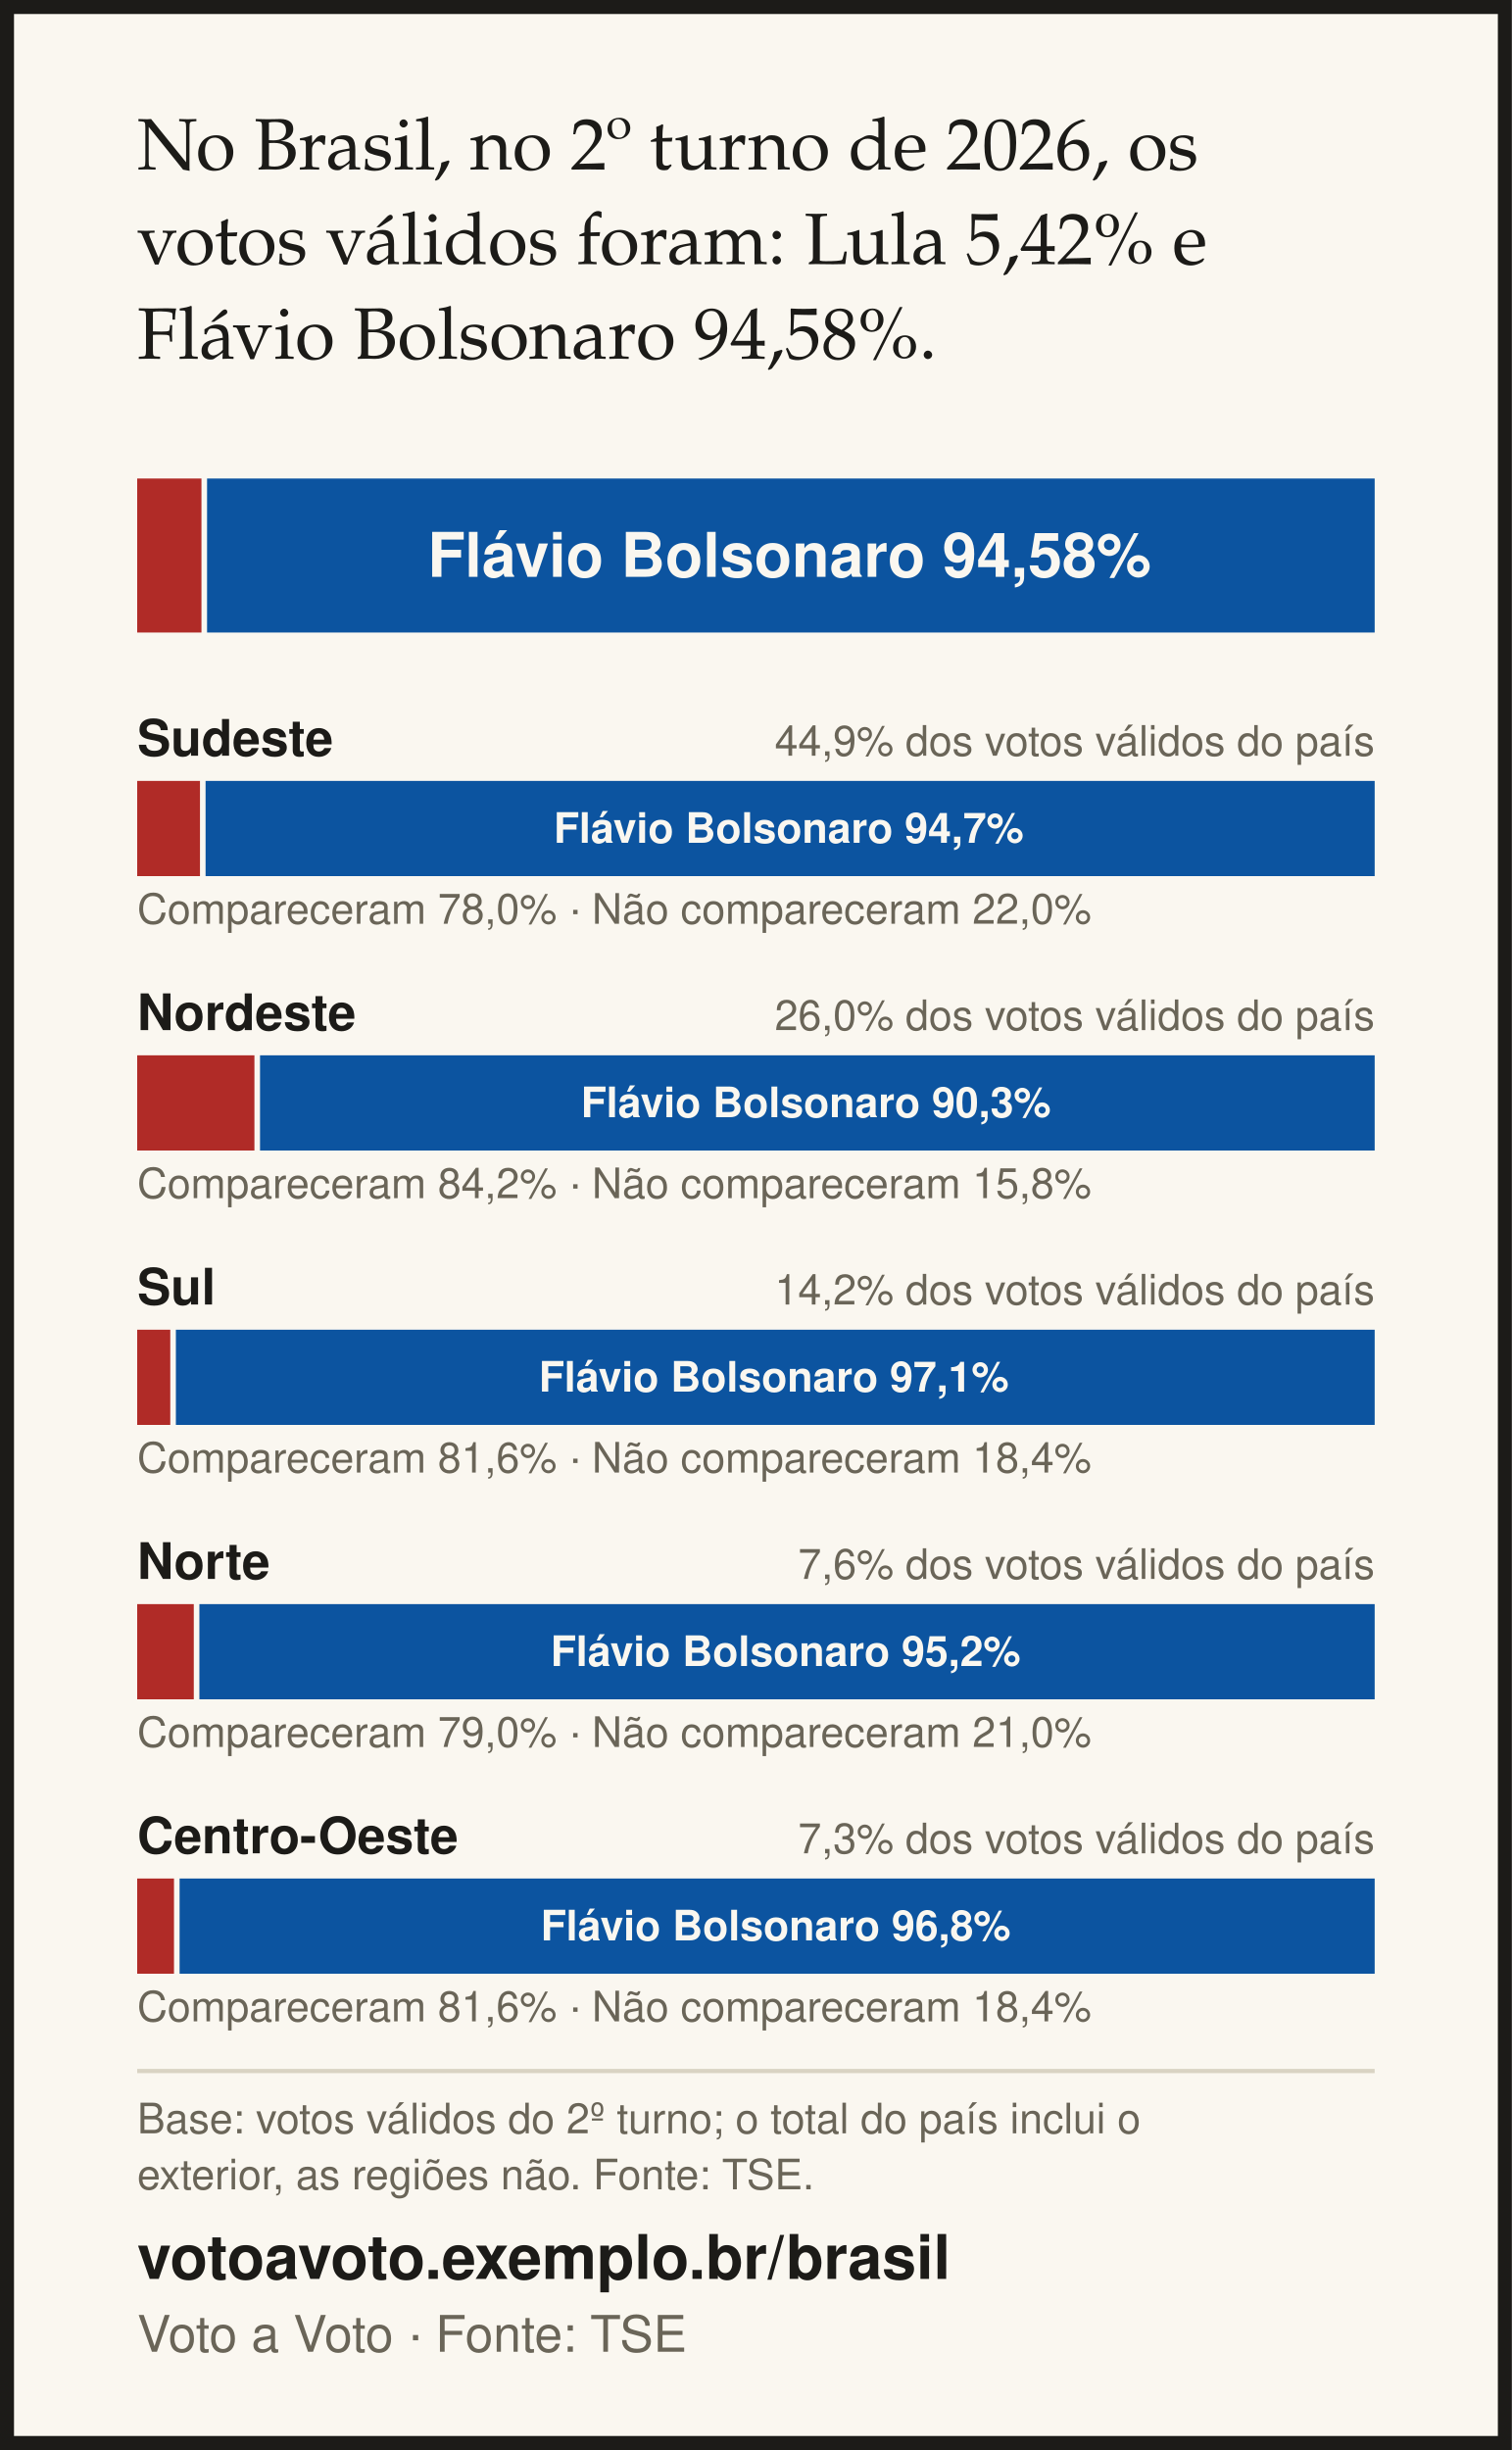
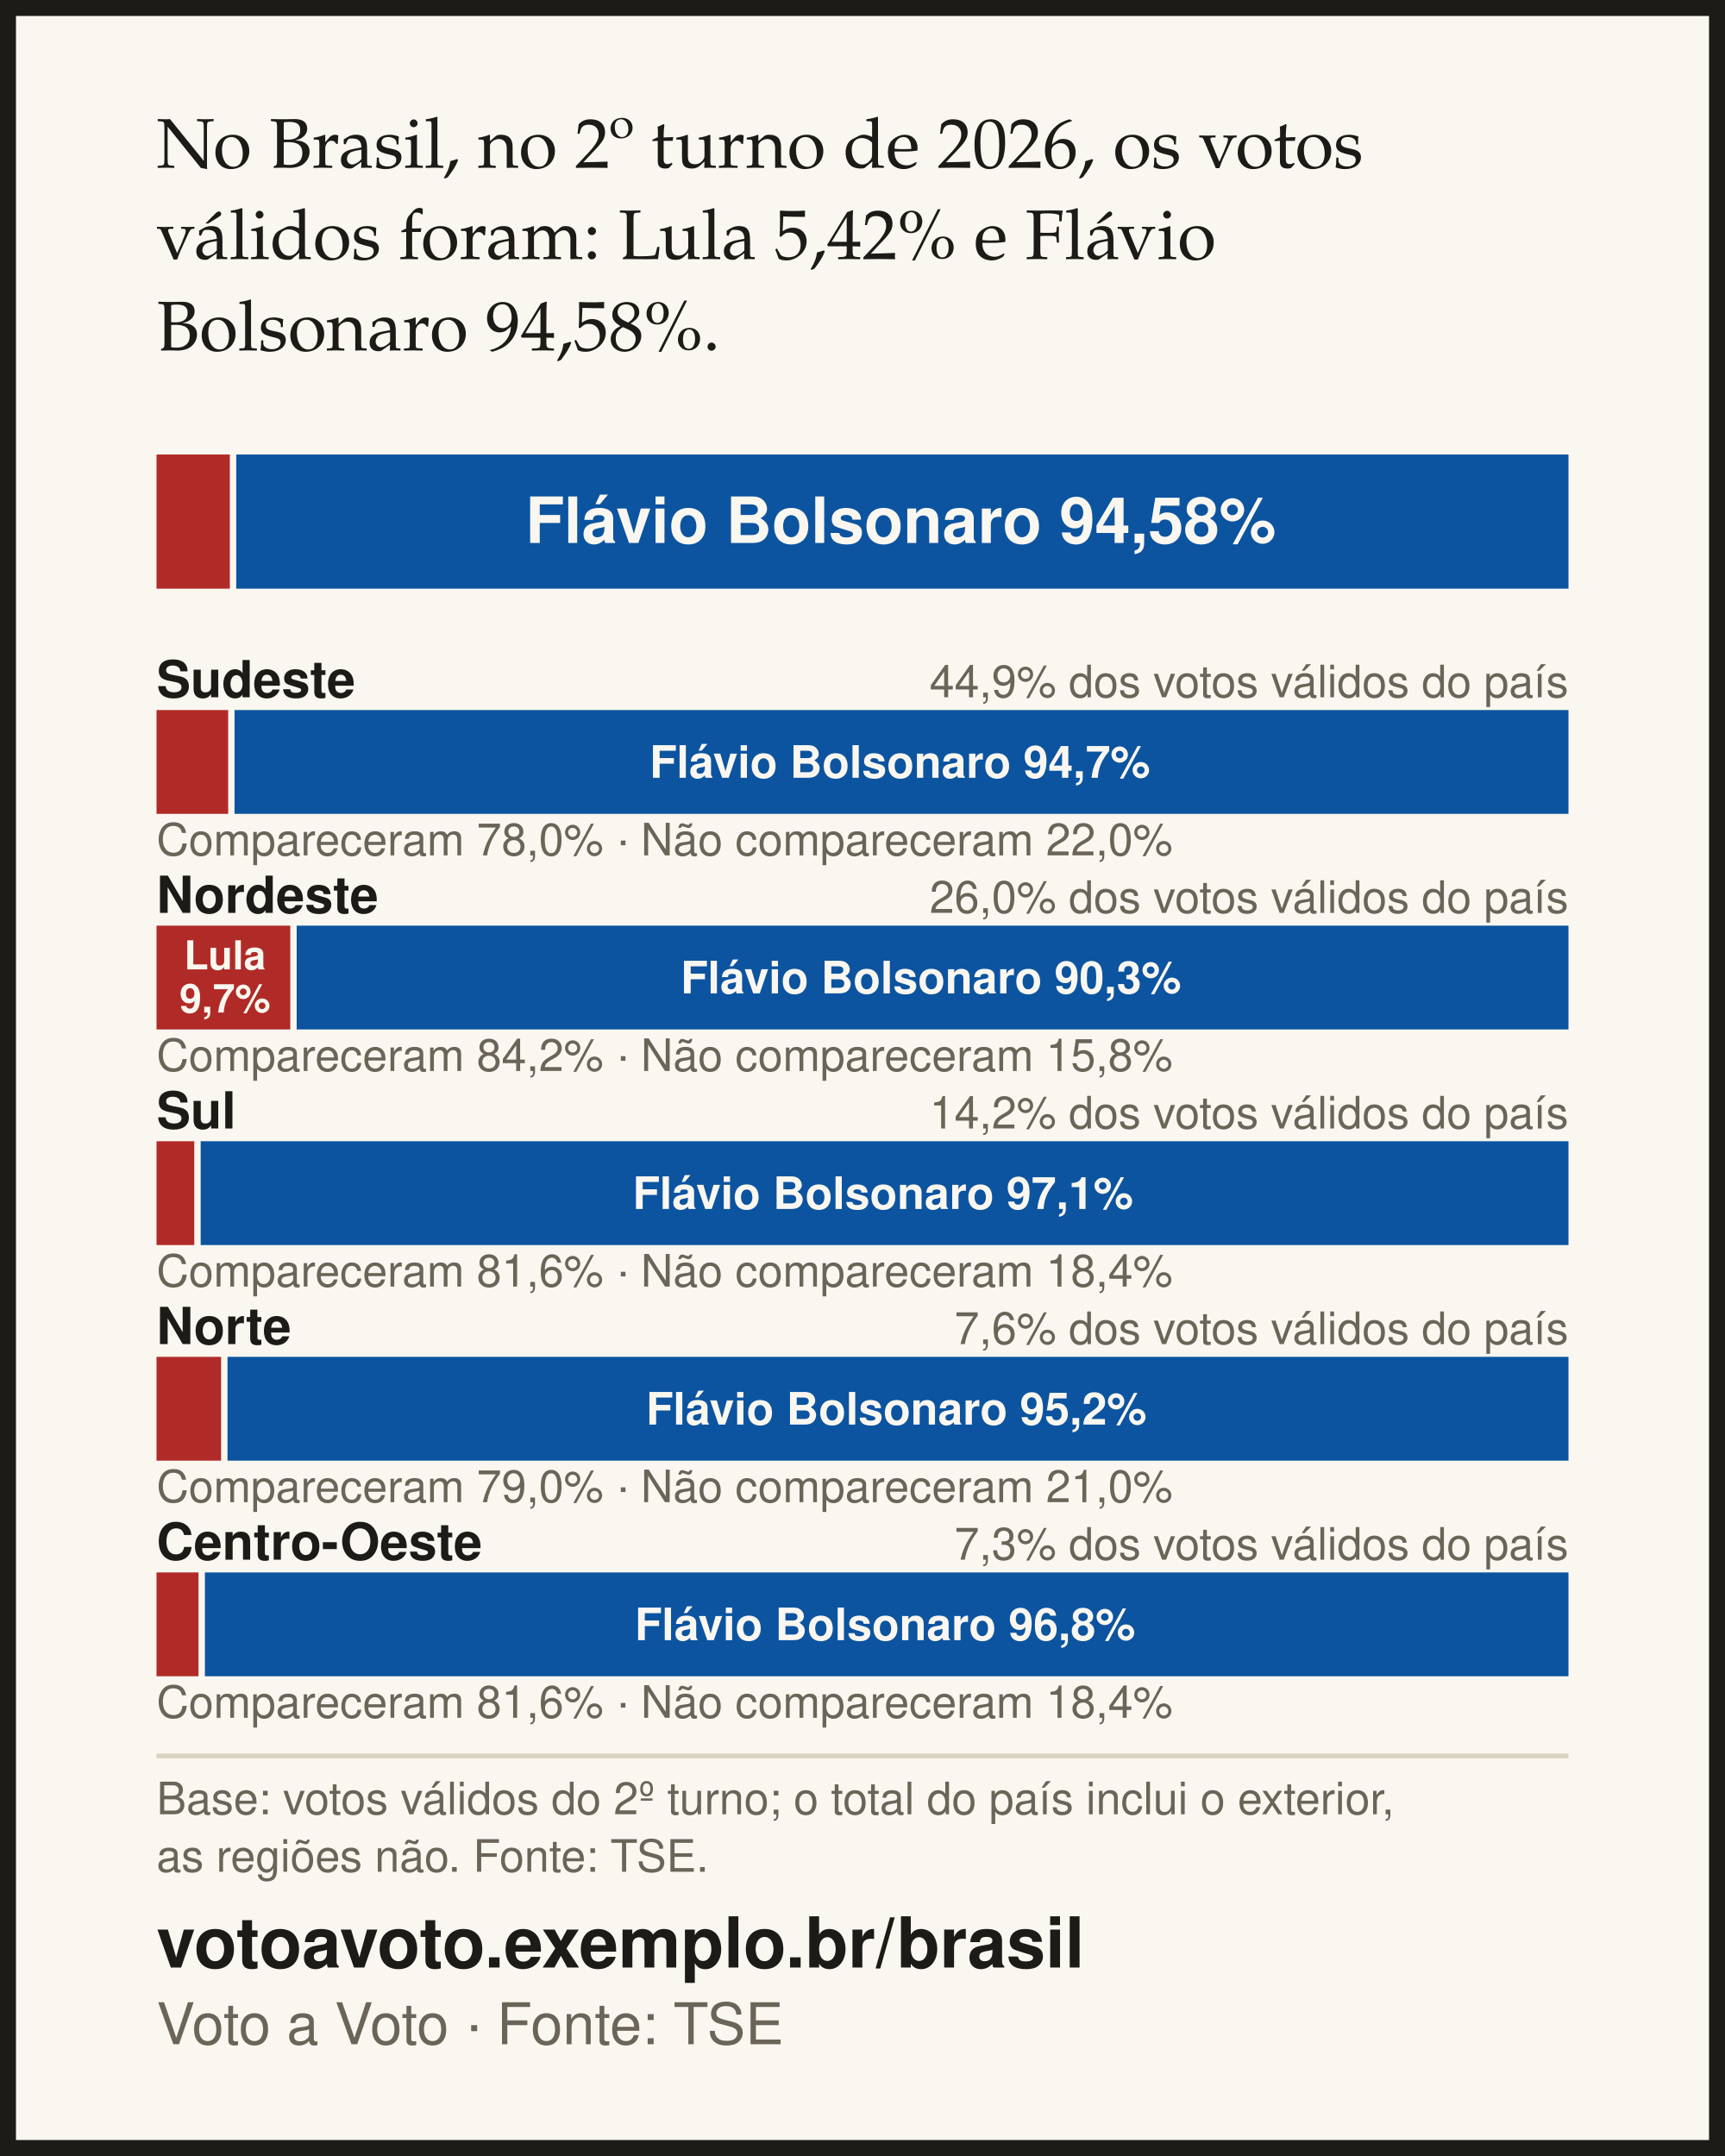
- <svg xmlns="http://www.w3.org/2000/svg" width="1080" height="1750" viewBox="0 0 1080 1750" role="img">
-   <rect x="0" y="0" width="1080" height="1750" fill="#faf7f0" />
-   <rect x="5" y="5" width="1070" height="1740" fill="none" stroke="#1c1b18" stroke-width="10" />
-   <text x="98" y="121" font-family="'Iowan Old Style', 'Palatino Linotype', Palatino, Georgia, serif" font-size="52" fill="#1c1b18">No Brasil, no 2º turno de 2026, os</text>
-   <text x="98" y="188.6" font-family="'Iowan Old Style', 'Palatino Linotype', Palatino, Georgia, serif" font-size="52" fill="#1c1b18">votos válidos foram: Lula 5,42% e</text>
-   <text x="98" y="256.2" font-family="'Iowan Old Style', 'Palatino Linotype', Palatino, Georgia, serif" font-size="52" fill="#1c1b18">Flávio Bolsonaro 94,58%.</text>
-   <rect x="98" y="341.8" width="45.913" height="110" fill="#b02b27" />
-   <rect x="147.913" y="341.8" width="834.087" height="110" fill="#0c54a0" />
-   <text x="563.956" y="412" font-family="'Helvetica Neue', Helvetica, Arial, sans-serif" font-size="44" font-weight="700" fill="#faf7f0" text-anchor="middle">Flávio Bolsonaro 94,58%</text>
-   <text x="98" y="539.8" font-family="'Helvetica Neue', Helvetica, Arial, sans-serif" font-size="36" font-weight="700" fill="#1c1b18">Sudeste</text>
-   <text x="982" y="539.8" font-family="'Helvetica Neue', Helvetica, Arial, sans-serif" font-size="30" fill="#6a6558" text-anchor="end">44,9% dos votos válidos do país</text>
-   <rect x="98" y="557.8" width="44.852" height="68" fill="#b02b27" />
-   <rect x="146.852" y="557.8" width="835.148" height="68" fill="#0c54a0" />
-   <text x="563.426" y="602" font-family="'Helvetica Neue', Helvetica, Arial, sans-serif" font-size="30" font-weight="700" fill="#faf7f0" text-anchor="middle">Flávio Bolsonaro 94,7%</text>
-   <text x="98" y="659.8" font-family="'Helvetica Neue', Helvetica, Arial, sans-serif" font-size="30" fill="#6a6558">Compareceram 78,0% · Não compareceram 22,0%</text>
-   <text x="98" y="735.8" font-family="'Helvetica Neue', Helvetica, Arial, sans-serif" font-size="36" font-weight="700" fill="#1c1b18">Nordeste</text>
-   <text x="982" y="735.8" font-family="'Helvetica Neue', Helvetica, Arial, sans-serif" font-size="30" fill="#6a6558" text-anchor="end">26,0% dos votos válidos do país</text>
-   <rect x="98" y="753.8" width="83.748" height="68" fill="#b02b27" />
-   <rect x="185.748" y="753.8" width="796.252" height="68" fill="#0c54a0" />
-   <text x="582.874" y="798" font-family="'Helvetica Neue', Helvetica, Arial, sans-serif" font-size="30" font-weight="700" fill="#faf7f0" text-anchor="middle">Flávio Bolsonaro 90,3%</text>
-   <text x="98" y="855.8" font-family="'Helvetica Neue', Helvetica, Arial, sans-serif" font-size="30" fill="#6a6558">Compareceram 84,2% · Não compareceram 15,8%</text>
-   <text x="98" y="931.8" font-family="'Helvetica Neue', Helvetica, Arial, sans-serif" font-size="36" font-weight="700" fill="#1c1b18">Sul</text>
-   <text x="982" y="931.8" font-family="'Helvetica Neue', Helvetica, Arial, sans-serif" font-size="30" fill="#6a6558" text-anchor="end">14,2% dos votos válidos do país</text>
-   <rect x="98" y="949.8" width="23.636" height="68" fill="#b02b27" />
-   <rect x="125.636" y="949.8" width="856.364" height="68" fill="#0c54a0" />
-   <text x="552.818" y="994" font-family="'Helvetica Neue', Helvetica, Arial, sans-serif" font-size="30" font-weight="700" fill="#faf7f0" text-anchor="middle">Flávio Bolsonaro 97,1%</text>
-   <text x="98" y="1051.8" font-family="'Helvetica Neue', Helvetica, Arial, sans-serif" font-size="30" fill="#6a6558">Compareceram 81,6% · Não compareceram 18,4%</text>
-   <text x="98" y="1127.8" font-family="'Helvetica Neue', Helvetica, Arial, sans-serif" font-size="36" font-weight="700" fill="#1c1b18">Norte</text>
-   <text x="982" y="1127.8" font-family="'Helvetica Neue', Helvetica, Arial, sans-serif" font-size="30" fill="#6a6558" text-anchor="end">7,6% dos votos válidos do país</text>
-   <rect x="98" y="1145.8" width="40.432" height="68" fill="#b02b27" />
-   <rect x="142.432" y="1145.8" width="839.568" height="68" fill="#0c54a0" />
-   <text x="561.216" y="1190" font-family="'Helvetica Neue', Helvetica, Arial, sans-serif" font-size="30" font-weight="700" fill="#faf7f0" text-anchor="middle">Flávio Bolsonaro 95,2%</text>
-   <text x="98" y="1247.8" font-family="'Helvetica Neue', Helvetica, Arial, sans-serif" font-size="30" fill="#6a6558">Compareceram 79,0% · Não compareceram 21,0%</text>
-   <text x="98" y="1323.8" font-family="'Helvetica Neue', Helvetica, Arial, sans-serif" font-size="36" font-weight="700" fill="#1c1b18">Centro-Oeste</text>
-   <text x="982" y="1323.8" font-family="'Helvetica Neue', Helvetica, Arial, sans-serif" font-size="30" fill="#6a6558" text-anchor="end">7,3% dos votos válidos do país</text>
-   <rect x="98" y="1341.8" width="26.288" height="68" fill="#b02b27" />
-   <rect x="128.288" y="1341.8" width="853.712" height="68" fill="#0c54a0" />
-   <text x="554.144" y="1386" font-family="'Helvetica Neue', Helvetica, Arial, sans-serif" font-size="30" font-weight="700" fill="#faf7f0" text-anchor="middle">Flávio Bolsonaro 96,8%</text>
-   <text x="98" y="1443.8" font-family="'Helvetica Neue', Helvetica, Arial, sans-serif" font-size="30" fill="#6a6558">Compareceram 81,6% · Não compareceram 18,4%</text>
-   <rect x="98" y="1477.8" width="884" height="3" fill="#d9d3c3" />
-   <text x="98" y="1523.8" font-family="'Helvetica Neue', Helvetica, Arial, sans-serif" font-size="30" fill="#6a6558">Base: votos válidos do 2º turno; o total do país inclui o</text>
-   <text x="98" y="1563.8" font-family="'Helvetica Neue', Helvetica, Arial, sans-serif" font-size="30" fill="#6a6558">exterior, as regiões não. Fonte: TSE.</text>
-   <text x="98" y="1627.8" font-family="'Helvetica Neue', Helvetica, Arial, sans-serif" font-size="44" font-weight="600" fill="#1c1b18">votoavoto.exemplo.br/brasil</text>
-   <text x="98" y="1679.8" font-family="'Helvetica Neue', Helvetica, Arial, sans-serif" font-size="36" fill="#6a6558">Voto a Voto · Fonte: TSE</text>
+ <svg xmlns="http://www.w3.org/2000/svg" width="1080" height="1350" viewBox="0 0 1080 1350" role="img">
+   <rect x="0" y="0" width="1080" height="1350" fill="#faf7f0" />
+   <rect x="5" y="5" width="1070" height="1340" fill="none" stroke="#1c1b18" stroke-width="10" />
+   <text x="98" y="105" font-family="'Iowan Old Style', 'Palatino Linotype', Palatino, Georgia, serif" font-size="44" fill="#1c1b18">No Brasil, no 2º turno de 2026, os votos</text>
+   <text x="98" y="162.2" font-family="'Iowan Old Style', 'Palatino Linotype', Palatino, Georgia, serif" font-size="44" fill="#1c1b18">válidos foram: Lula 5,42% e Flávio</text>
+   <text x="98" y="219.4" font-family="'Iowan Old Style', 'Palatino Linotype', Palatino, Georgia, serif" font-size="44" fill="#1c1b18">Bolsonaro 94,58%.</text>
+   <rect x="98" y="284.6" width="45.913" height="84" fill="#b02b27" />
+   <rect x="147.913" y="284.6" width="834.087" height="84" fill="#0c54a0" />
+   <text x="563.956" y="340" font-family="'Helvetica Neue', Helvetica, Arial, sans-serif" font-size="40" font-weight="700" fill="#faf7f0" text-anchor="middle">Flávio Bolsonaro 94,58%</text>
+   <text x="98" y="436.6" font-family="'Helvetica Neue', Helvetica, Arial, sans-serif" font-size="32" font-weight="700" fill="#1c1b18">Sudeste</text>
+   <text x="982" y="436.6" font-family="'Helvetica Neue', Helvetica, Arial, sans-serif" font-size="28" fill="#6a6558" text-anchor="end">44,9% dos votos válidos do país</text>
+   <rect x="98" y="444.6" width="44.852" height="65" fill="#b02b27" />
+   <rect x="146.852" y="444.6" width="835.148" height="65" fill="#0c54a0" />
+   <text x="563.426" y="487" font-family="'Helvetica Neue', Helvetica, Arial, sans-serif" font-size="28" font-weight="700" fill="#faf7f0" text-anchor="middle">Flávio Bolsonaro 94,7%</text>
+   <text x="98" y="535.6" font-family="'Helvetica Neue', Helvetica, Arial, sans-serif" font-size="28" fill="#6a6558">Compareceram 78,0% · Não compareceram 22,0%</text>
+   <text x="98" y="571.6" font-family="'Helvetica Neue', Helvetica, Arial, sans-serif" font-size="32" font-weight="700" fill="#1c1b18">Nordeste</text>
+   <text x="982" y="571.6" font-family="'Helvetica Neue', Helvetica, Arial, sans-serif" font-size="28" fill="#6a6558" text-anchor="end">26,0% dos votos válidos do país</text>
+   <rect x="98" y="579.6" width="83.748" height="65" fill="#b02b27" />
+   <text x="140.874" y="607" font-family="'Helvetica Neue', Helvetica, Arial, sans-serif" font-size="25" font-weight="700" fill="#faf7f0" text-anchor="middle">Lula</text>
+   <text x="140.874" y="634" font-family="'Helvetica Neue', Helvetica, Arial, sans-serif" font-size="25" font-weight="700" fill="#faf7f0" text-anchor="middle">9,7%</text>
+   <rect x="185.748" y="579.6" width="796.252" height="65" fill="#0c54a0" />
+   <text x="582.874" y="622" font-family="'Helvetica Neue', Helvetica, Arial, sans-serif" font-size="28" font-weight="700" fill="#faf7f0" text-anchor="middle">Flávio Bolsonaro 90,3%</text>
+   <text x="98" y="670.6" font-family="'Helvetica Neue', Helvetica, Arial, sans-serif" font-size="28" fill="#6a6558">Compareceram 84,2% · Não compareceram 15,8%</text>
+   <text x="98" y="706.6" font-family="'Helvetica Neue', Helvetica, Arial, sans-serif" font-size="32" font-weight="700" fill="#1c1b18">Sul</text>
+   <text x="982" y="706.6" font-family="'Helvetica Neue', Helvetica, Arial, sans-serif" font-size="28" fill="#6a6558" text-anchor="end">14,2% dos votos válidos do país</text>
+   <rect x="98" y="714.6" width="23.636" height="65" fill="#b02b27" />
+   <rect x="125.636" y="714.6" width="856.364" height="65" fill="#0c54a0" />
+   <text x="552.818" y="757" font-family="'Helvetica Neue', Helvetica, Arial, sans-serif" font-size="28" font-weight="700" fill="#faf7f0" text-anchor="middle">Flávio Bolsonaro 97,1%</text>
+   <text x="98" y="805.6" font-family="'Helvetica Neue', Helvetica, Arial, sans-serif" font-size="28" fill="#6a6558">Compareceram 81,6% · Não compareceram 18,4%</text>
+   <text x="98" y="841.6" font-family="'Helvetica Neue', Helvetica, Arial, sans-serif" font-size="32" font-weight="700" fill="#1c1b18">Norte</text>
+   <text x="982" y="841.6" font-family="'Helvetica Neue', Helvetica, Arial, sans-serif" font-size="28" fill="#6a6558" text-anchor="end">7,6% dos votos válidos do país</text>
+   <rect x="98" y="849.6" width="40.432" height="65" fill="#b02b27" />
+   <rect x="142.432" y="849.6" width="839.568" height="65" fill="#0c54a0" />
+   <text x="561.216" y="892" font-family="'Helvetica Neue', Helvetica, Arial, sans-serif" font-size="28" font-weight="700" fill="#faf7f0" text-anchor="middle">Flávio Bolsonaro 95,2%</text>
+   <text x="98" y="940.6" font-family="'Helvetica Neue', Helvetica, Arial, sans-serif" font-size="28" fill="#6a6558">Compareceram 79,0% · Não compareceram 21,0%</text>
+   <text x="98" y="976.6" font-family="'Helvetica Neue', Helvetica, Arial, sans-serif" font-size="32" font-weight="700" fill="#1c1b18">Centro-Oeste</text>
+   <text x="982" y="976.6" font-family="'Helvetica Neue', Helvetica, Arial, sans-serif" font-size="28" fill="#6a6558" text-anchor="end">7,3% dos votos válidos do país</text>
+   <rect x="98" y="984.6" width="26.288" height="65" fill="#b02b27" />
+   <rect x="128.288" y="984.6" width="853.712" height="65" fill="#0c54a0" />
+   <text x="554.144" y="1027" font-family="'Helvetica Neue', Helvetica, Arial, sans-serif" font-size="28" font-weight="700" fill="#faf7f0" text-anchor="middle">Flávio Bolsonaro 96,8%</text>
+   <text x="98" y="1075.6" font-family="'Helvetica Neue', Helvetica, Arial, sans-serif" font-size="28" fill="#6a6558">Compareceram 81,6% · Não compareceram 18,4%</text>
+   <rect x="98" y="1098" width="884" height="3" fill="#d9d3c3" />
+   <text x="98" y="1136" font-family="'Helvetica Neue', Helvetica, Arial, sans-serif" font-size="28" fill="#6a6558">Base: votos válidos do 2º turno; o total do país inclui o exterior,</text>
+   <text x="98" y="1172" font-family="'Helvetica Neue', Helvetica, Arial, sans-serif" font-size="28" fill="#6a6558">as regiões não. Fonte: TSE.</text>
+   <text x="98" y="1232" font-family="'Helvetica Neue', Helvetica, Arial, sans-serif" font-size="44" font-weight="600" fill="#1c1b18">votoavoto.exemplo.br/brasil</text>
+   <text x="98" y="1280" font-family="'Helvetica Neue', Helvetica, Arial, sans-serif" font-size="36" fill="#6a6558">Voto a Voto · Fonte: TSE</text>
</svg>
